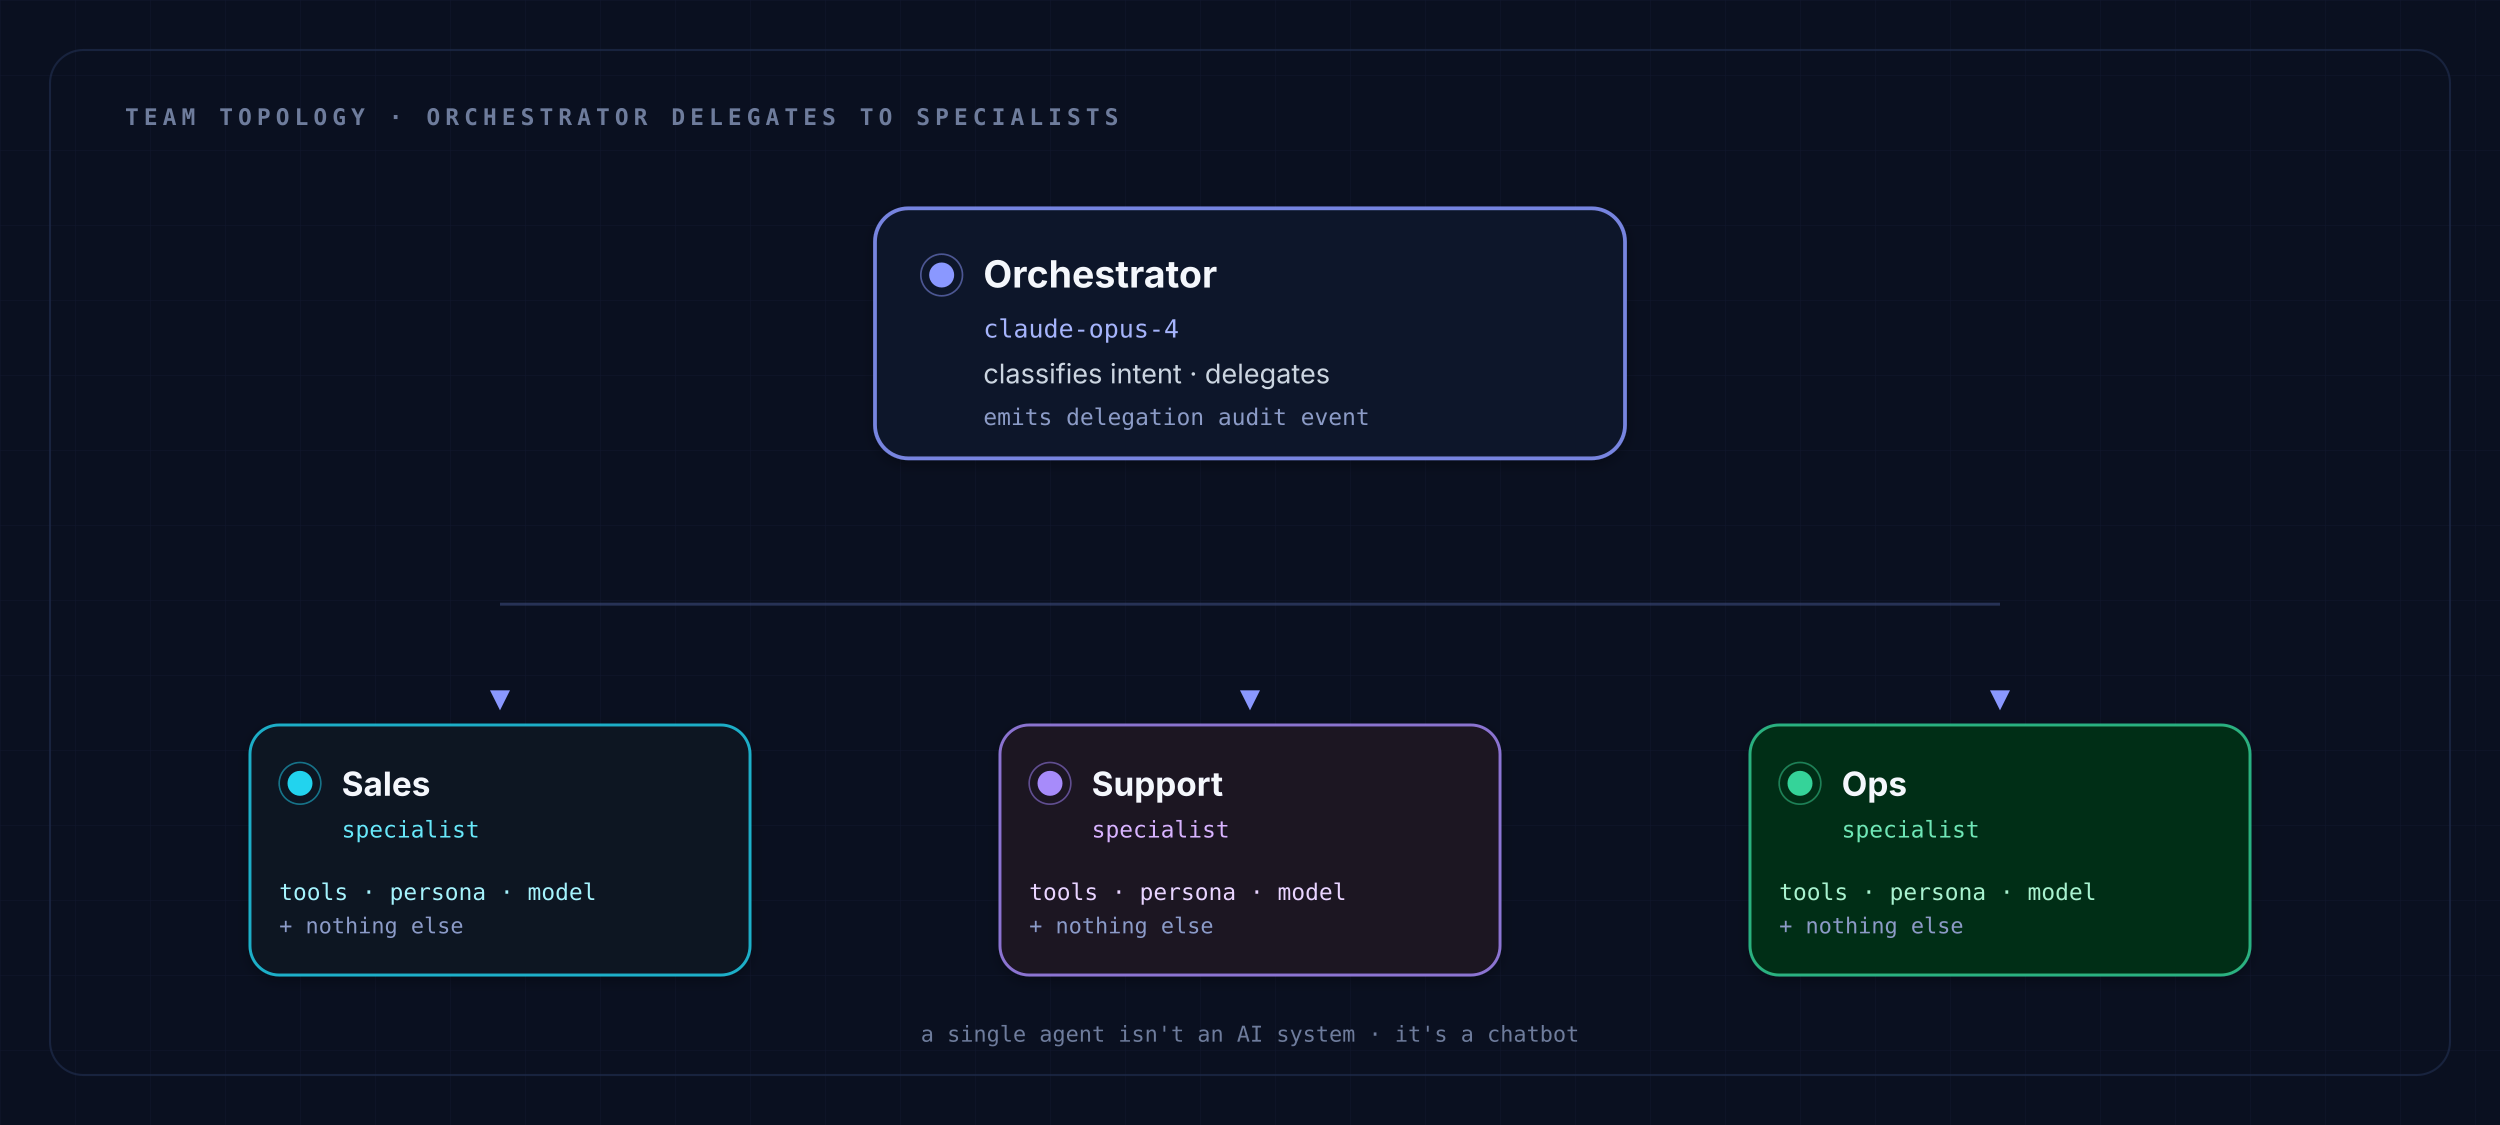
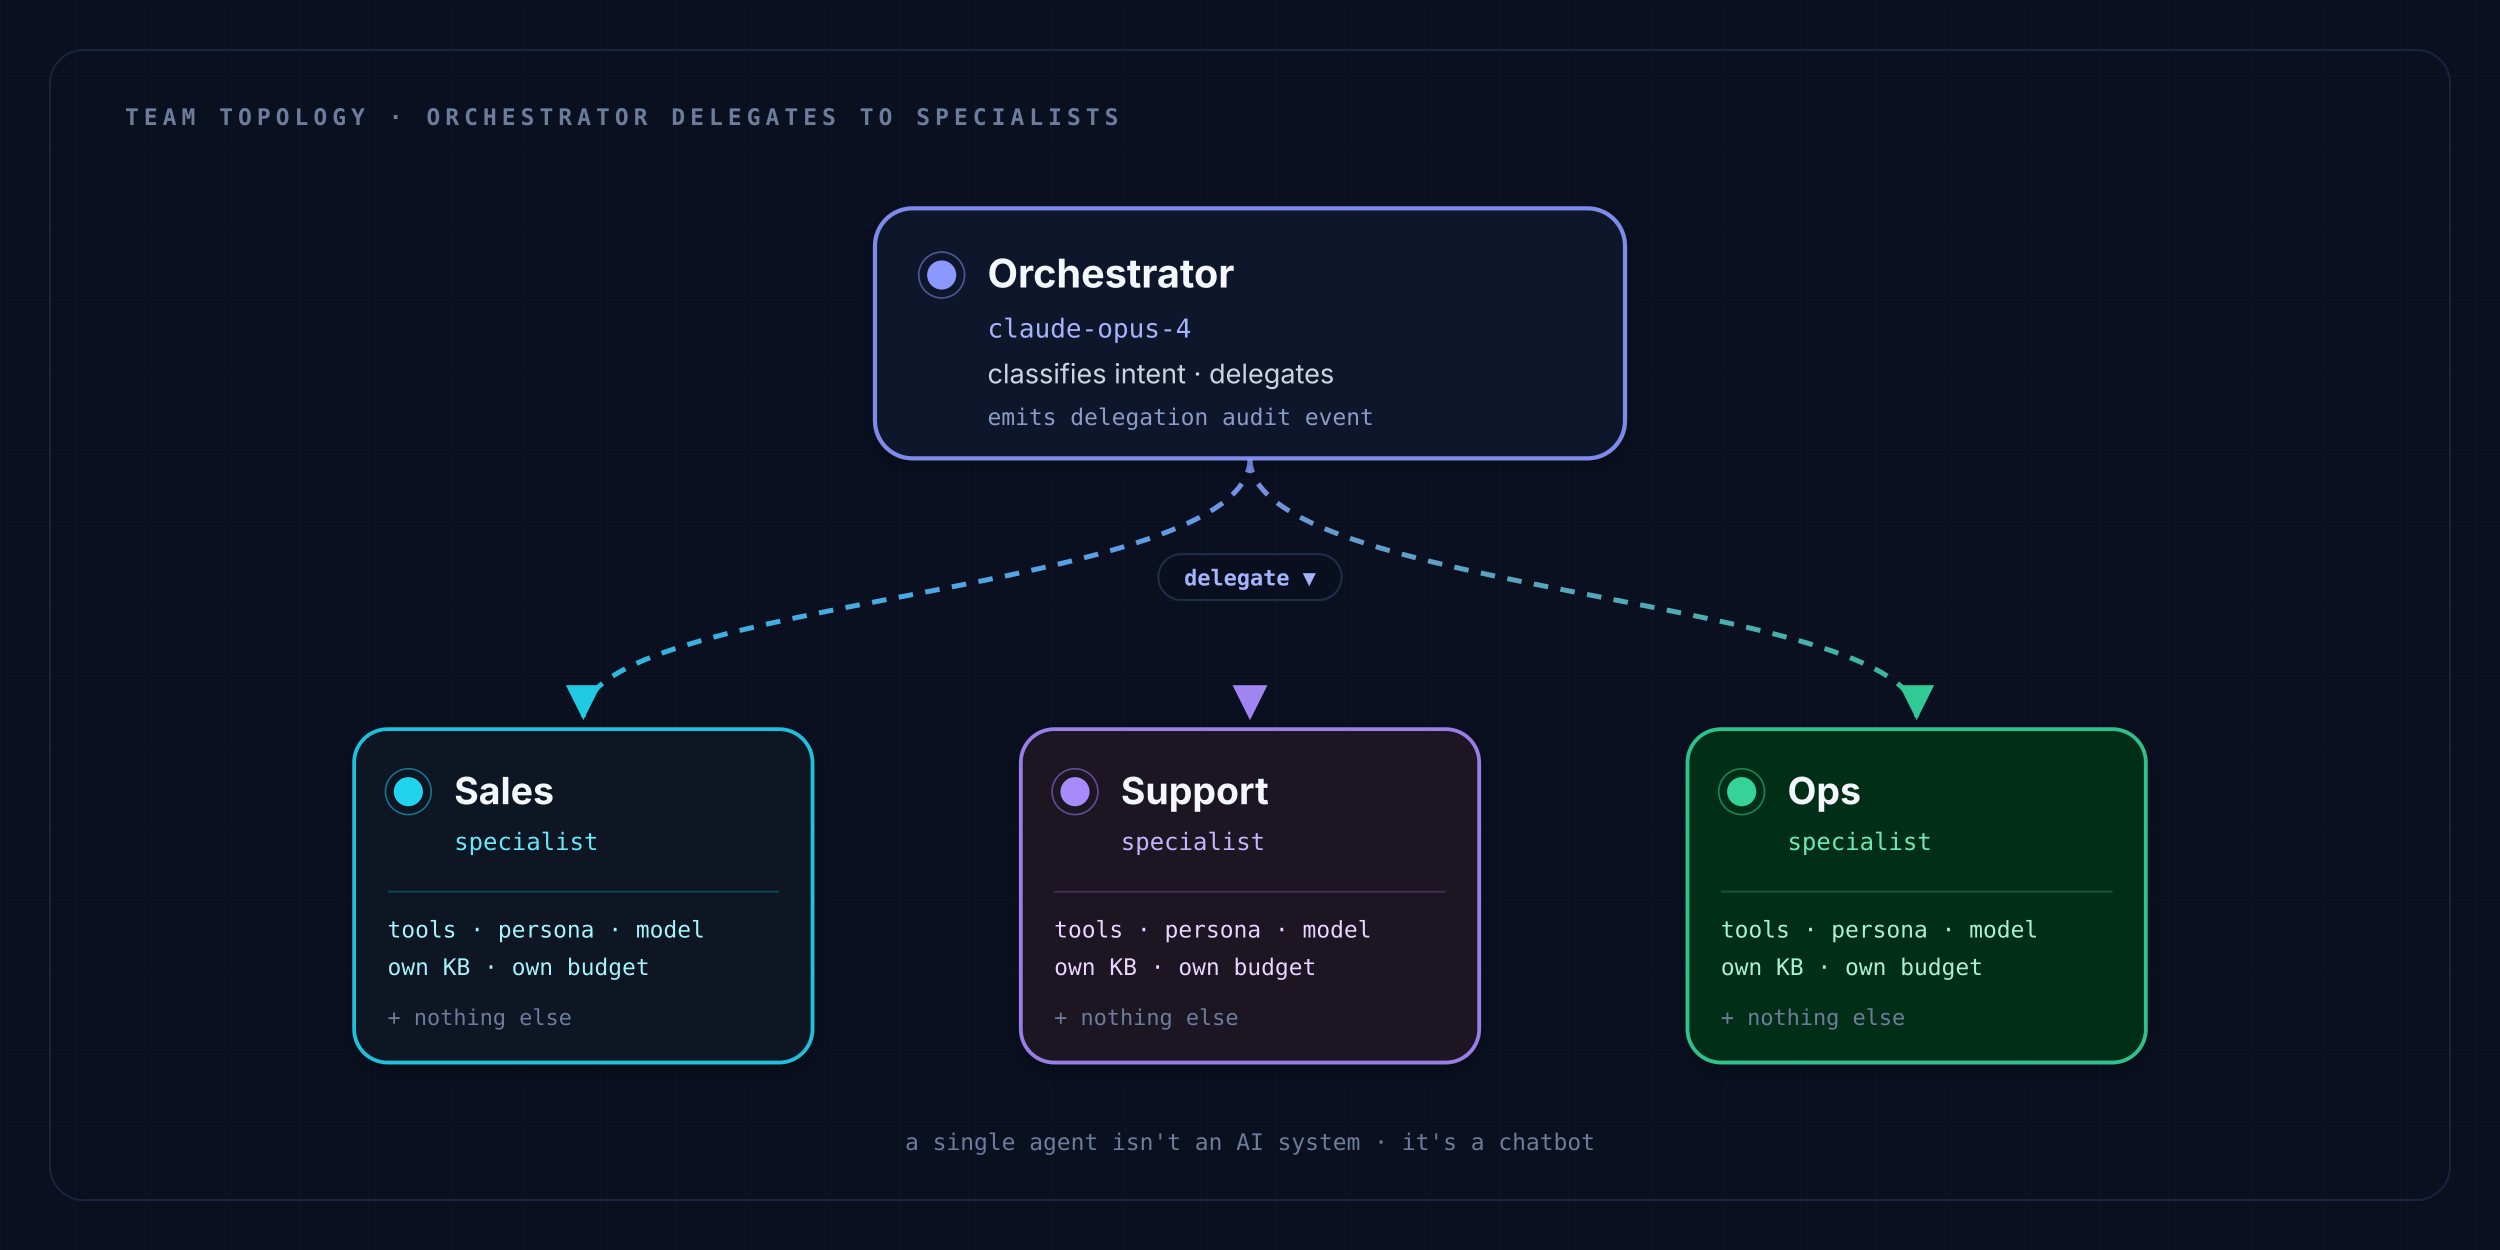
- <svg xmlns="http://www.w3.org/2000/svg" viewBox="0 0 1200 540" width="1200" height="540" role="img" aria-label="Orchester teams pattern: an orchestrator running claude-opus-4 receives every message, classifies intent and delegates to one of three specialists — sales, support, or ops.">
+ <svg xmlns="http://www.w3.org/2000/svg" viewBox="0 0 1200 600" width="1200" height="600" role="img" aria-label="Orchester teams pattern: an orchestrator running claude-opus-4 receives every message, classifies intent and delegates to one of three specialists — sales, support, or ops.">
  <defs>
-     <linearGradient id="t-edge" x1="0%" y1="0%" x2="0%" y2="100%">
-       <stop offset="0%" stop-color="#22d3ee" stop-opacity="0.9" />
-       <stop offset="50%" stop-color="#8a98ff" stop-opacity="0.95" />
-       <stop offset="100%" stop-color="#c084fc" stop-opacity="0.9" />
+     <linearGradient id="t-edge-cyan" x1="0%" y1="0%" x2="0%" y2="100%">
+       <stop offset="0%" stop-color="#8a98ff" stop-opacity="0.95" />
+       <stop offset="100%" stop-color="#22d3ee" stop-opacity="0.95" />
+     </linearGradient>
+     <linearGradient id="t-edge-violet" x1="0%" y1="0%" x2="0%" y2="100%">
+       <stop offset="0%" stop-color="#8a98ff" stop-opacity="0.95" />
+       <stop offset="100%" stop-color="#a78bfa" stop-opacity="0.95" />
+     </linearGradient>
+     <linearGradient id="t-edge-emerald" x1="0%" y1="0%" x2="0%" y2="100%">
+       <stop offset="0%" stop-color="#8a98ff" stop-opacity="0.95" />
+       <stop offset="100%" stop-color="#34d399" stop-opacity="0.95" />
    </linearGradient>
    <filter id="t-shadow" x="-10%" y="-10%" width="120%" height="120%">
-       <feGaussianBlur in="SourceAlpha" stdDeviation="3" />
-       <feOffset dx="0" dy="2" result="o" />
+       <feGaussianBlur in="SourceAlpha" stdDeviation="4" />
+       <feOffset dx="0" dy="3" result="o" />
      <feComponentTransfer>
        <feFuncA type="linear" slope="0.32" />
      </feComponentTransfer>
      <feMerge>
        <feMergeNode />
        <feMergeNode in="SourceGraphic" />
      </feMerge>
    </filter>
    <pattern id="t-grid" x="0" y="0" width="36" height="36" patternUnits="userSpaceOnUse">
      <path d="M 36 0 L 0 0 0 36" fill="none" stroke="#1a2440" stroke-width="0.5" stroke-opacity="0.45" />
    </pattern>
-     <marker id="t-arrow" viewBox="0 0 10 10" refX="9" refY="5" markerWidth="6" markerHeight="6" orient="auto-start-reverse">
-       <path d="M 0 0 L 10 5 L 0 10 z" fill="#8a98ff" />
+     <marker id="t-arrow-cyan" viewBox="0 0 10 10" refX="9" refY="5" markerWidth="7" markerHeight="7" orient="auto-start-reverse">
+       <path d="M 0 0 L 10 5 L 0 10 z" fill="#22d3ee" />
+     </marker>
+     <marker id="t-arrow-violet" viewBox="0 0 10 10" refX="9" refY="5" markerWidth="7" markerHeight="7" orient="auto-start-reverse">
+       <path d="M 0 0 L 10 5 L 0 10 z" fill="#a78bfa" />
+     </marker>
+     <marker id="t-arrow-emerald" viewBox="0 0 10 10" refX="9" refY="5" markerWidth="7" markerHeight="7" orient="auto-start-reverse">
+       <path d="M 0 0 L 10 5 L 0 10 z" fill="#34d399" />
    </marker>
    <style>
+       /* All visibility (stroke-dasharray, opacity) lives on the SVG
+          attributes so the diagram stays designed even when the host
+          strips embedded CSS — GitHub's &lt;img&gt; renderer in particular.
+          CSS here only ADDS motion: marching dashes on every branch,
+          pulse on the indicator dots, glow breathing on each card,
+          and a "delegation packet" that travels Orchestrator → each
+          specialist in sequence over a 6s cycle. */
      @keyframes t-pulse {
        0%, 100% { opacity: 0.55; transform: scale(1); }
-         50%      { opacity: 1;    transform: scale(1.2); }
+         50%      { opacity: 1;    transform: scale(1.25); }
      }
      @keyframes t-flow {
-         from { stroke-dashoffset: 24; }
+         from { stroke-dashoffset: 28; }
        to   { stroke-dashoffset: 0; }
      }
      @keyframes t-glow-orch {
        0%, 100% { filter: drop-shadow(0 0 0   rgba(138, 152, 255, 0)); }
-         50%      { filter: drop-shadow(0 0 16px rgba(138, 152, 255, 0.55)); }
+         50%      { filter: drop-shadow(0 0 22px rgba(138, 152, 255, 0.6)); }
      }
-       @keyframes t-glow-spec-1 {
+       @keyframes t-glow-cyan {
        0%, 100% { filter: drop-shadow(0 0 0   rgba(34, 211, 238, 0)); }
-         50%      { filter: drop-shadow(0 0 12px rgba(34, 211, 238, 0.45)); }
+         50%      { filter: drop-shadow(0 0 16px rgba(34, 211, 238, 0.55)); }
      }
-       @keyframes t-glow-spec-2 {
+       @keyframes t-glow-violet {
        0%, 100% { filter: drop-shadow(0 0 0   rgba(167, 139, 250, 0)); }
-         50%      { filter: drop-shadow(0 0 12px rgba(167, 139, 250, 0.45)); }
+         50%      { filter: drop-shadow(0 0 16px rgba(167, 139, 250, 0.55)); }
      }
-       @keyframes t-glow-spec-3 {
+       @keyframes t-glow-emerald {
        0%, 100% { filter: drop-shadow(0 0 0   rgba(52, 211, 153, 0)); }
-         50%      { filter: drop-shadow(0 0 12px rgba(52, 211, 153, 0.45)); }
+         50%      { filter: drop-shadow(0 0 16px rgba(52, 211, 153, 0.55)); }
      }
-       .t-pulse-a { transform-origin: center; transform-box: fill-box;
-                    animation: t-pulse 2.6s ease-in-out infinite; }
-       .t-pulse-b { transform-origin: center; transform-box: fill-box;
-                    animation: t-pulse 2.6s ease-in-out infinite 0.45s; }
-       .t-pulse-c { transform-origin: center; transform-box: fill-box;
-                    animation: t-pulse 2.6s ease-in-out infinite 0.9s; }
-       .t-pulse-d { transform-origin: center; transform-box: fill-box;
-                    animation: t-pulse 2.6s ease-in-out infinite 1.35s; }
-       .t-flow      { stroke-dasharray: 6 6; animation: t-flow 1.8s linear infinite; }
-       .t-orch-glow   { animation: t-glow-orch   3s ease-in-out infinite; }
-       .t-spec1-glow  { animation: t-glow-spec-1 3.4s ease-in-out infinite; }
-       .t-spec2-glow  { animation: t-glow-spec-2 3.4s ease-in-out infinite 0.5s; }
-       .t-spec3-glow  { animation: t-glow-spec-3 3.4s ease-in-out infinite 1s; }
+       /* Delegation packet — small circle that travels along each
+          branch in narrative order. Uses offsetPath / offsetDistance
+          in modern browsers; falls back to opacity-only animation
+          everywhere else (graceful degradation, no breakage). */
+       @keyframes t-packet-cyan {
+         0%, 12%  { opacity: 0; offset-distance: 0%; }
+         14%      { opacity: 1; }
+         30%      { opacity: 1; offset-distance: 100%; }
+         32%, 100%{ opacity: 0; offset-distance: 100%; }
+       }
+       @keyframes t-packet-violet {
+         0%, 32%  { opacity: 0; offset-distance: 0%; }
+         34%      { opacity: 1; }
+         50%      { opacity: 1; offset-distance: 100%; }
+         52%, 100%{ opacity: 0; offset-distance: 100%; }
+       }
+       @keyframes t-packet-emerald {
+         0%, 52%  { opacity: 0; offset-distance: 0%; }
+         54%      { opacity: 1; }
+         70%      { opacity: 1; offset-distance: 100%; }
+         72%, 100%{ opacity: 0; offset-distance: 100%; }
+       }
+       .t-pulse-a, .t-pulse-b, .t-pulse-c, .t-pulse-d {
+         transform-origin: center; transform-box: fill-box;
+         animation: t-pulse 2.6s ease-in-out infinite;
+       }
+       .t-pulse-b { animation-delay: 0.5s; }
+       .t-pulse-c { animation-delay: 1.0s; }
+       .t-pulse-d { animation-delay: 1.5s; }
+       .t-flow { animation: t-flow 1.6s linear infinite; }
+       .t-orch-glow    { animation: t-glow-orch    3s ease-in-out infinite; }
+       .t-cyan-glow    { animation: t-glow-cyan    3.4s ease-in-out infinite; }
+       .t-violet-glow  { animation: t-glow-violet  3.4s ease-in-out infinite 0.5s; }
+       .t-emerald-glow { animation: t-glow-emerald 3.4s ease-in-out infinite 1s; }
+       .t-packet-cyan {
+         offset-path: path("M 600 220 C 600 286, 280 286, 280 344");
+         animation: t-packet-cyan 6s ease-in-out infinite;
+       }
+       .t-packet-violet {
+         offset-path: path("M 600 220 L 600 344");
+         animation: t-packet-violet 6s ease-in-out infinite;
+       }
+       .t-packet-emerald {
+         offset-path: path("M 600 220 C 600 286, 920 286, 920 344");
+         animation: t-packet-emerald 6s ease-in-out infinite;
+       }
      @media (prefers-reduced-motion: reduce) {
        .t-pulse-a, .t-pulse-b, .t-pulse-c, .t-pulse-d,
        .t-flow,
-         .t-orch-glow, .t-spec1-glow, .t-spec2-glow, .t-spec3-glow {
+         .t-orch-glow, .t-cyan-glow, .t-violet-glow, .t-emerald-glow,
+         .t-packet-cyan, .t-packet-violet, .t-packet-emerald {
          animation: none;
+         }
+         .t-packet-cyan, .t-packet-violet, .t-packet-emerald {
+           opacity: 0;
        }
      }
    </style>
  </defs>
-   <rect width="1200" height="540" fill="#0a1020" />
-   <rect width="1200" height="540" fill="url(#t-grid)" />
-   <rect x="24" y="24" width="1152" height="492" rx="16" fill="none" stroke="#1f2c4a" stroke-width="1" stroke-opacity="0.7" />
+   <rect width="1200" height="600" fill="#0a1020" />
+   <rect width="1200" height="600" fill="url(#t-grid)" />
+   <rect x="24" y="24" width="1152" height="552" rx="16" fill="none" stroke="#1f2c4a" stroke-width="1" stroke-opacity="0.7" />
  <text x="60" y="60" font-family="ui-monospace, SFMono-Regular, Menlo, monospace" font-size="11" font-weight="700" letter-spacing="0.22em" fill="#6e7c9c">TEAM TOPOLOGY · ORCHESTRATOR DELEGATES TO SPECIALISTS</text>
+   <path class="t-flow" d="M 600 220 C 600 286, 280 286, 280 344" stroke="url(#t-edge-cyan)" stroke-width="2.4" fill="none" stroke-dasharray="7 6" opacity="0.95" marker-end="url(#t-arrow-cyan)" />
+   <line class="t-flow" x1="600" y1="220" x2="600" y2="344" stroke="url(#t-edge-violet)" stroke-width="2.4" fill="none" stroke-dasharray="7 6" opacity="0.95" marker-end="url(#t-arrow-violet)" />
+   <path class="t-flow" d="M 600 220 C 600 286, 920 286, 920 344" stroke="url(#t-edge-emerald)" stroke-width="2.4" fill="none" stroke-dasharray="7 6" opacity="0.95" marker-end="url(#t-arrow-emerald)" />
+   <rect x="556" y="266" width="88" height="22" rx="11" fill="#0a1020" fill-opacity="0.92" stroke="#1f2c4a" stroke-width="1" />
+   <text x="600" y="281" text-anchor="middle" font-family="ui-monospace, SFMono-Regular, Menlo, monospace" font-size="10.5" font-weight="700" fill="#a5b4fc">delegate ▼</text>
  <g transform="translate(420, 100)" filter="url(#t-shadow)">
-     <rect class="t-orch-glow" width="360" height="120" rx="16" fill="#0f1729" stroke="#8a98ff" stroke-width="1.8" stroke-opacity="0.85" />
-     <circle class="t-pulse-a" cx="32" cy="32" r="6" fill="#8a98ff" />
-     <circle cx="32" cy="32" r="10" fill="none" stroke="#8a98ff" stroke-width="0.8" opacity="0.5" />
-     <text x="52" y="38" font-family="ui-sans-serif, -apple-system, 'Segoe UI', Inter, sans-serif" font-size="18" font-weight="700" fill="#f4f7fc">Orchestrator</text>
-     <text x="52" y="62" font-family="ui-monospace, SFMono-Regular, Menlo, monospace" font-size="12" fill="#a5b4fc">claude-opus-4</text>
-     <text x="52" y="84" font-family="ui-sans-serif, -apple-system, 'Segoe UI', Inter, sans-serif" font-size="13" fill="#cbd5e1">classifies intent · delegates</text>
-     <text x="52" y="104" font-family="ui-monospace, SFMono-Regular, Menlo, monospace" font-size="11" fill="#8b9bc7">emits delegation audit event</text>
+     <rect class="t-orch-glow" width="360" height="120" rx="18" fill="#0f1729" stroke="#8a98ff" stroke-width="2" stroke-opacity="0.9" />
+     <circle class="t-pulse-a" cx="32" cy="32" r="7" fill="#8a98ff" />
+     <circle cx="32" cy="32" r="11" fill="none" stroke="#8a98ff" stroke-width="0.8" opacity="0.5" />
+     <text x="54" y="38" font-family="ui-sans-serif, -apple-system, 'Segoe UI', Inter, sans-serif" font-size="19" font-weight="700" fill="#f4f7fc">Orchestrator</text>
+     <text x="54" y="62" font-family="ui-monospace, SFMono-Regular, Menlo, monospace" font-size="12.5" fill="#a5b4fc">claude-opus-4</text>
+     <text x="54" y="84" font-family="ui-sans-serif, -apple-system, 'Segoe UI', Inter, sans-serif" font-size="13" fill="#cbd5e1">classifies intent · delegates</text>
+     <text x="54" y="104" font-family="ui-monospace, SFMono-Regular, Menlo, monospace" font-size="11" fill="#8b9bc7">emits delegation audit event</text>
  </g>
-   <line class="t-flow" x1="600" y1="220" x2="600" y2="290" stroke="url(#t-edge)" stroke-width="1.8" fill="none" />
-   <line x1="240" y1="290" x2="960" y2="290" stroke="#3b4a7a" stroke-width="1.4" stroke-opacity="0.6" />
-   <line class="t-flow" x1="240" y1="290" x2="240" y2="340" stroke="url(#t-edge)" stroke-width="1.6" fill="none" marker-end="url(#t-arrow)" stroke-dasharray="5 5" />
-   <line class="t-flow" x1="600" y1="290" x2="600" y2="340" stroke="url(#t-edge)" stroke-width="1.6" fill="none" marker-end="url(#t-arrow)" stroke-dasharray="5 5" />
-   <line class="t-flow" x1="960" y1="290" x2="960" y2="340" stroke="url(#t-edge)" stroke-width="1.6" fill="none" marker-end="url(#t-arrow)" stroke-dasharray="5 5" />
-   <g transform="translate(120, 348)" filter="url(#t-shadow)">
-     <rect class="t-spec1-glow" width="240" height="120" rx="14" fill="#0b1322" stroke="#22d3ee" stroke-width="1.4" stroke-opacity="0.8" />
-     <circle class="t-pulse-b" cx="24" cy="28" r="6" fill="#22d3ee" />
-     <circle cx="24" cy="28" r="10" fill="none" stroke="#22d3ee" stroke-width="0.8" opacity="0.5" />
-     <text x="44" y="34" font-family="ui-sans-serif, -apple-system, 'Segoe UI', Inter, sans-serif" font-size="16" font-weight="700" fill="#f4f7fc">Sales</text>
-     <text x="44" y="54" font-family="ui-monospace, SFMono-Regular, Menlo, monospace" font-size="11" fill="#67e8f9">specialist</text>
-     <text x="14" y="84" font-family="ui-monospace, SFMono-Regular, Menlo, monospace" font-size="11" fill="#a5f3fc">tools · persona · model</text>
-     <text x="14" y="100" font-family="ui-monospace, SFMono-Regular, Menlo, monospace" font-size="10.5" fill="#8b9bc7">+ nothing else</text>
+   <g transform="translate(170, 350)" filter="url(#t-shadow)">
+     <rect class="t-cyan-glow" width="220" height="160" rx="16" fill="#0b1322" stroke="#22d3ee" stroke-width="1.8" stroke-opacity="0.9" />
+     <circle class="t-pulse-b" cx="26" cy="30" r="7" fill="#22d3ee" />
+     <circle cx="26" cy="30" r="11" fill="none" stroke="#22d3ee" stroke-width="0.8" opacity="0.5" />
+     <text x="48" y="36" font-family="ui-sans-serif, -apple-system, 'Segoe UI', Inter, sans-serif" font-size="18" font-weight="700" fill="#f4f7fc">Sales</text>
+     <text x="48" y="58" font-family="ui-monospace, SFMono-Regular, Menlo, monospace" font-size="11.5" fill="#67e8f9">specialist</text>
+     <line x1="16" y1="78" x2="204" y2="78" stroke="#22d3ee" stroke-opacity="0.25" stroke-width="1" />
+     <text x="16" y="100" font-family="ui-monospace, SFMono-Regular, Menlo, monospace" font-size="11" fill="#a5f3fc">tools · persona · model</text>
+     <text x="16" y="118" font-family="ui-monospace, SFMono-Regular, Menlo, monospace" font-size="11" fill="#a5f3fc">own KB · own budget</text>
+     <text x="16" y="142" font-family="ui-monospace, SFMono-Regular, Menlo, monospace" font-size="10.5" fill="#6e7c9c">+ nothing else</text>
  </g>
-   <g transform="translate(480, 348)" filter="url(#t-shadow)">
-     <rect class="t-spec2-glow" width="240" height="120" rx="14" fill="#1a1224" stroke="#a78bfa" stroke-width="1.4" stroke-opacity="0.8" />
-     <circle class="t-pulse-c" cx="24" cy="28" r="6" fill="#a78bfa" />
-     <circle cx="24" cy="28" r="10" fill="none" stroke="#a78bfa" stroke-width="0.8" opacity="0.5" />
-     <text x="44" y="34" font-family="ui-sans-serif, -apple-system, 'Segoe UI', Inter, sans-serif" font-size="16" font-weight="700" fill="#f4f7fc">Support</text>
-     <text x="44" y="54" font-family="ui-monospace, SFMono-Regular, Menlo, monospace" font-size="11" fill="#d8b4fe">specialist</text>
-     <text x="14" y="84" font-family="ui-monospace, SFMono-Regular, Menlo, monospace" font-size="11" fill="#e9d5ff">tools · persona · model</text>
-     <text x="14" y="100" font-family="ui-monospace, SFMono-Regular, Menlo, monospace" font-size="10.5" fill="#8b9bc7">+ nothing else</text>
+   <g transform="translate(490, 350)" filter="url(#t-shadow)">
+     <rect class="t-violet-glow" width="220" height="160" rx="16" fill="#1a1224" stroke="#a78bfa" stroke-width="1.8" stroke-opacity="0.9" />
+     <circle class="t-pulse-c" cx="26" cy="30" r="7" fill="#a78bfa" />
+     <circle cx="26" cy="30" r="11" fill="none" stroke="#a78bfa" stroke-width="0.8" opacity="0.5" />
+     <text x="48" y="36" font-family="ui-sans-serif, -apple-system, 'Segoe UI', Inter, sans-serif" font-size="18" font-weight="700" fill="#f4f7fc">Support</text>
+     <text x="48" y="58" font-family="ui-monospace, SFMono-Regular, Menlo, monospace" font-size="11.5" fill="#c4b5fd">specialist</text>
+     <line x1="16" y1="78" x2="204" y2="78" stroke="#a78bfa" stroke-opacity="0.25" stroke-width="1" />
+     <text x="16" y="100" font-family="ui-monospace, SFMono-Regular, Menlo, monospace" font-size="11" fill="#e9d5ff">tools · persona · model</text>
+     <text x="16" y="118" font-family="ui-monospace, SFMono-Regular, Menlo, monospace" font-size="11" fill="#e9d5ff">own KB · own budget</text>
+     <text x="16" y="142" font-family="ui-monospace, SFMono-Regular, Menlo, monospace" font-size="10.5" fill="#6e7c9c">+ nothing else</text>
  </g>
-   <g transform="translate(840, 348)" filter="url(#t-shadow)">
-     <rect class="t-spec3-glow" width="240" height="120" rx="14" fill="#052e16" stroke="#34d399" stroke-width="1.4" stroke-opacity="0.8" />
-     <circle class="t-pulse-d" cx="24" cy="28" r="6" fill="#34d399" />
-     <circle cx="24" cy="28" r="10" fill="none" stroke="#34d399" stroke-width="0.8" opacity="0.5" />
-     <text x="44" y="34" font-family="ui-sans-serif, -apple-system, 'Segoe UI', Inter, sans-serif" font-size="16" font-weight="700" fill="#f4f7fc">Ops</text>
-     <text x="44" y="54" font-family="ui-monospace, SFMono-Regular, Menlo, monospace" font-size="11" fill="#6ee7b7">specialist</text>
-     <text x="14" y="84" font-family="ui-monospace, SFMono-Regular, Menlo, monospace" font-size="11" fill="#a7f3d0">tools · persona · model</text>
-     <text x="14" y="100" font-family="ui-monospace, SFMono-Regular, Menlo, monospace" font-size="10.5" fill="#8b9bc7">+ nothing else</text>
+   <g transform="translate(810, 350)" filter="url(#t-shadow)">
+     <rect class="t-emerald-glow" width="220" height="160" rx="16" fill="#052e16" stroke="#34d399" stroke-width="1.8" stroke-opacity="0.9" />
+     <circle class="t-pulse-d" cx="26" cy="30" r="7" fill="#34d399" />
+     <circle cx="26" cy="30" r="11" fill="none" stroke="#34d399" stroke-width="0.8" opacity="0.5" />
+     <text x="48" y="36" font-family="ui-sans-serif, -apple-system, 'Segoe UI', Inter, sans-serif" font-size="18" font-weight="700" fill="#f4f7fc">Ops</text>
+     <text x="48" y="58" font-family="ui-monospace, SFMono-Regular, Menlo, monospace" font-size="11.5" fill="#6ee7b7">specialist</text>
+     <line x1="16" y1="78" x2="204" y2="78" stroke="#34d399" stroke-opacity="0.25" stroke-width="1" />
+     <text x="16" y="100" font-family="ui-monospace, SFMono-Regular, Menlo, monospace" font-size="11" fill="#a7f3d0">tools · persona · model</text>
+     <text x="16" y="118" font-family="ui-monospace, SFMono-Regular, Menlo, monospace" font-size="11" fill="#a7f3d0">own KB · own budget</text>
+     <text x="16" y="142" font-family="ui-monospace, SFMono-Regular, Menlo, monospace" font-size="10.5" fill="#6e7c9c">+ nothing else</text>
  </g>
-   <text x="600" y="500" text-anchor="middle" font-family="ui-monospace, SFMono-Regular, Menlo, monospace" font-size="10.5" fill="#6e7c9c">a single agent isn't an AI system · it's a chatbot</text>
+   <circle class="t-packet-cyan" r="5" fill="#22d3ee" opacity="0" />
+   <circle class="t-packet-violet" r="5" fill="#a78bfa" opacity="0" />
+   <circle class="t-packet-emerald" r="5" fill="#34d399" opacity="0" />
+   <text x="600" y="552" text-anchor="middle" font-family="ui-monospace, SFMono-Regular, Menlo, monospace" font-size="11" fill="#6e7c9c">a single agent isn't an AI system · it's a chatbot</text>
</svg>
